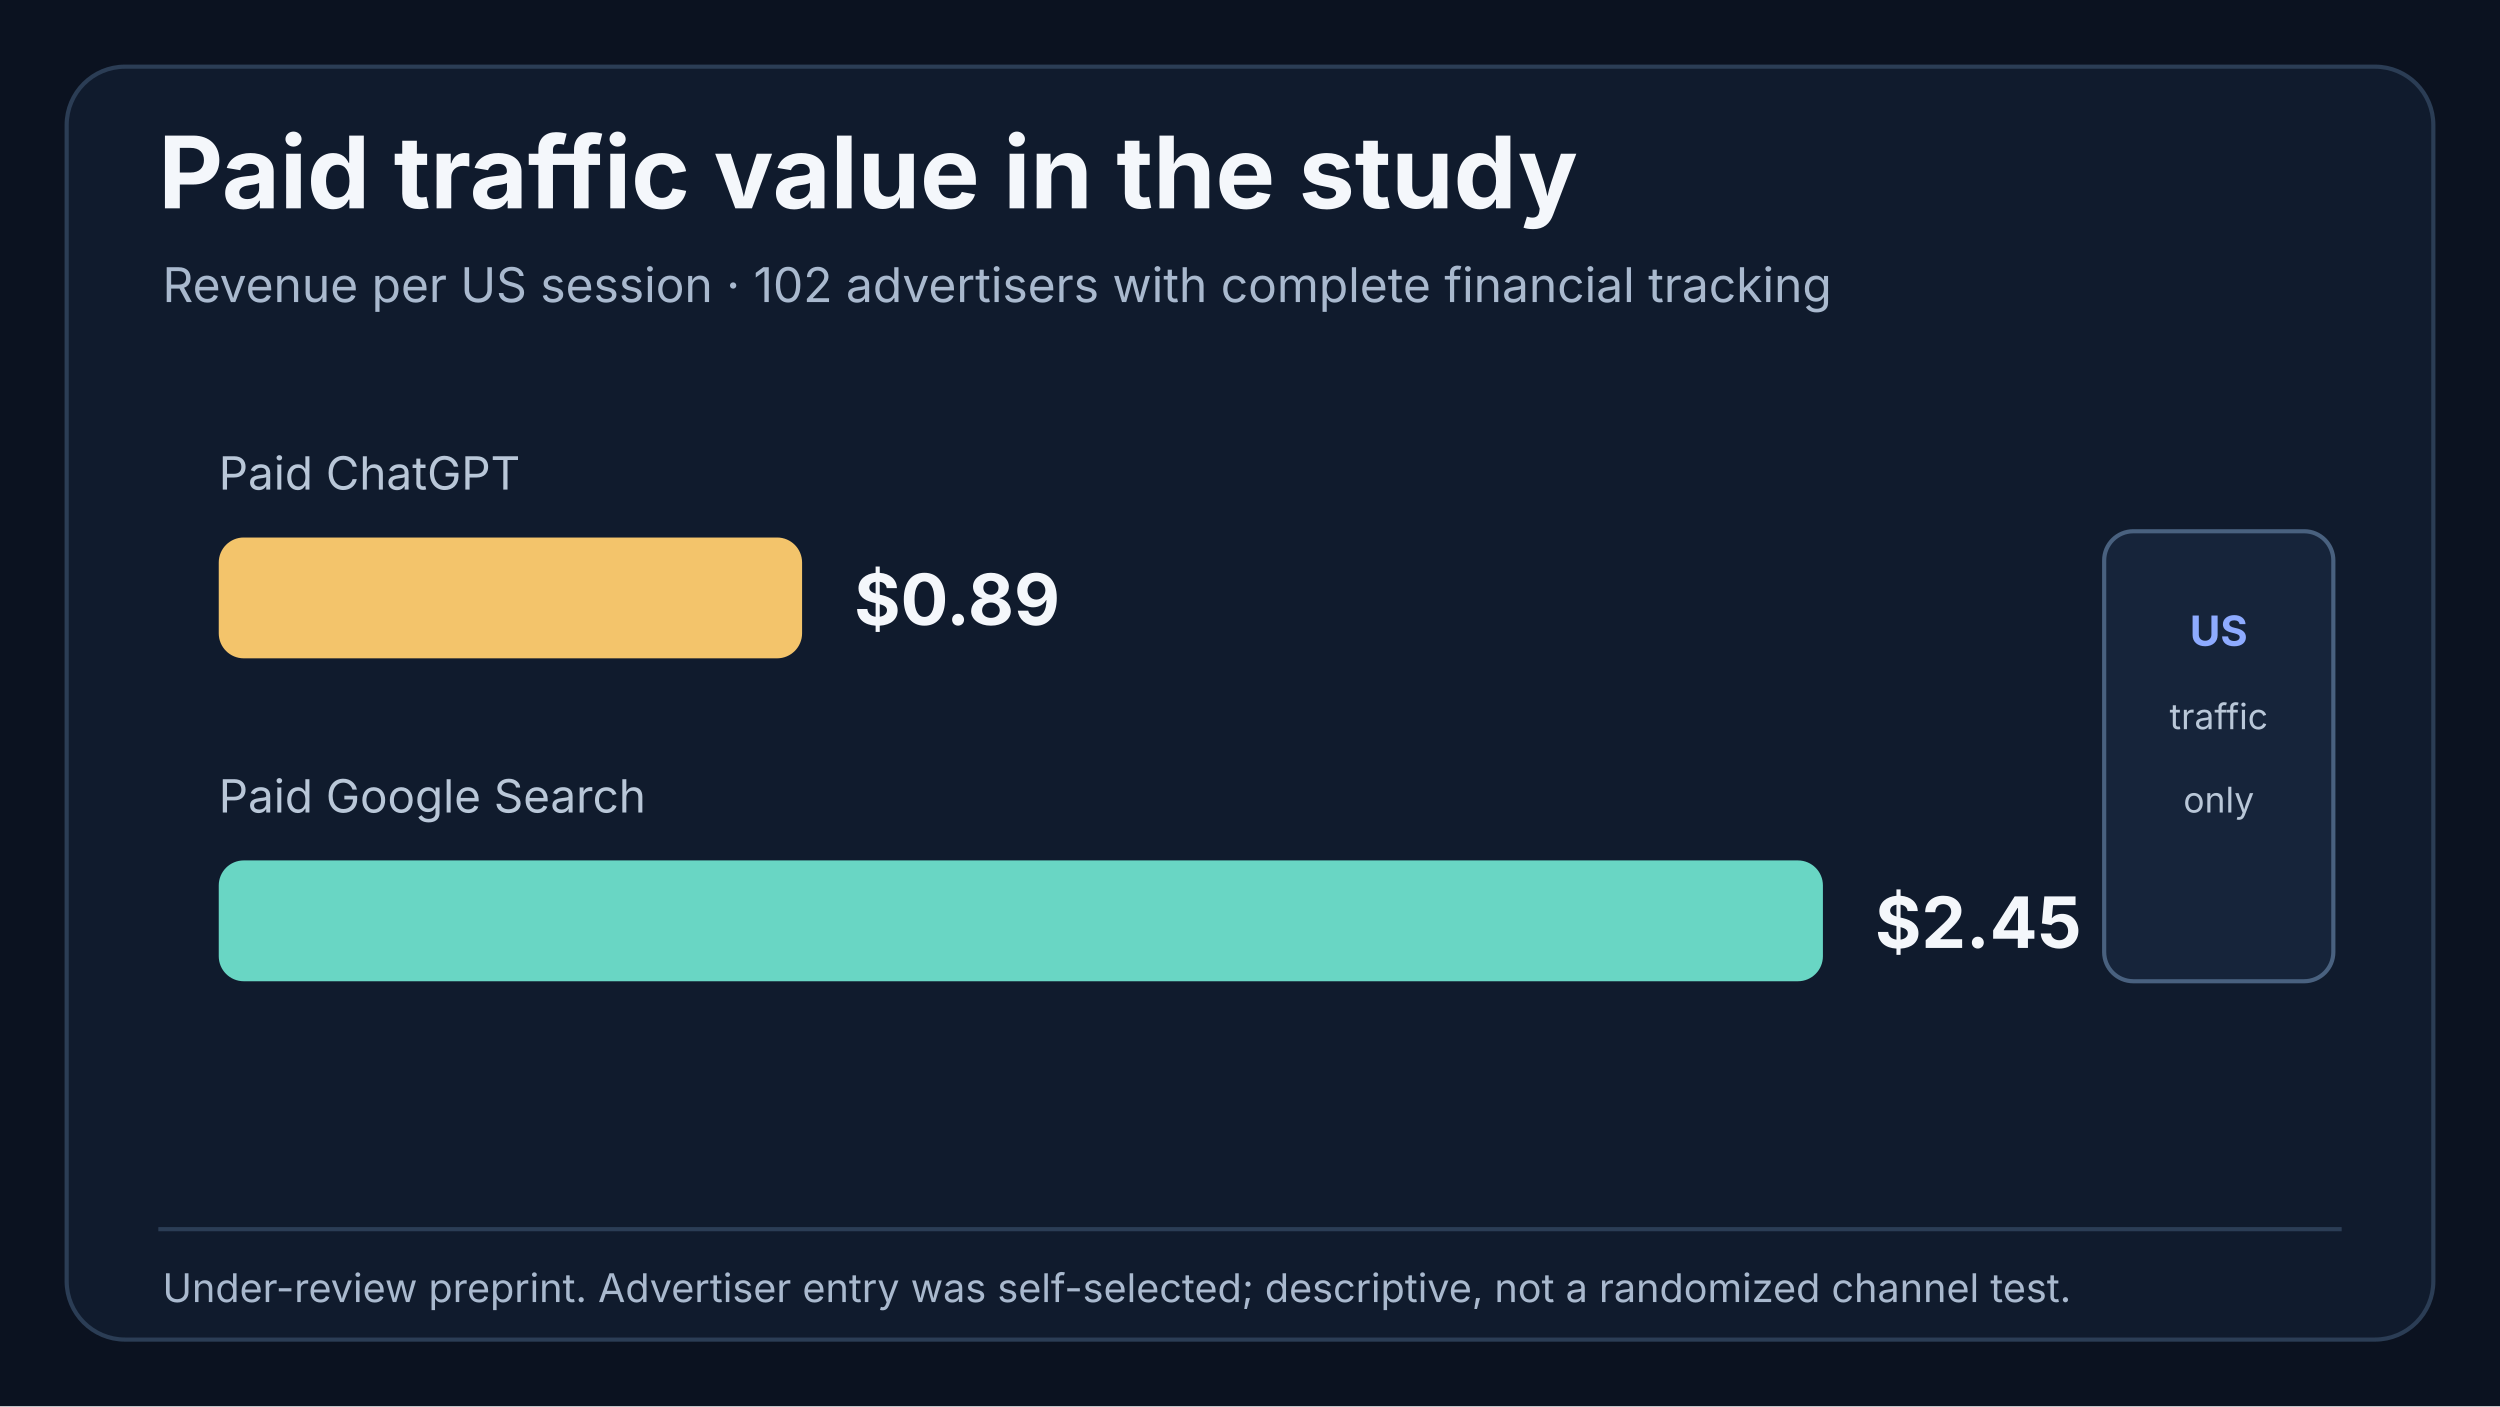
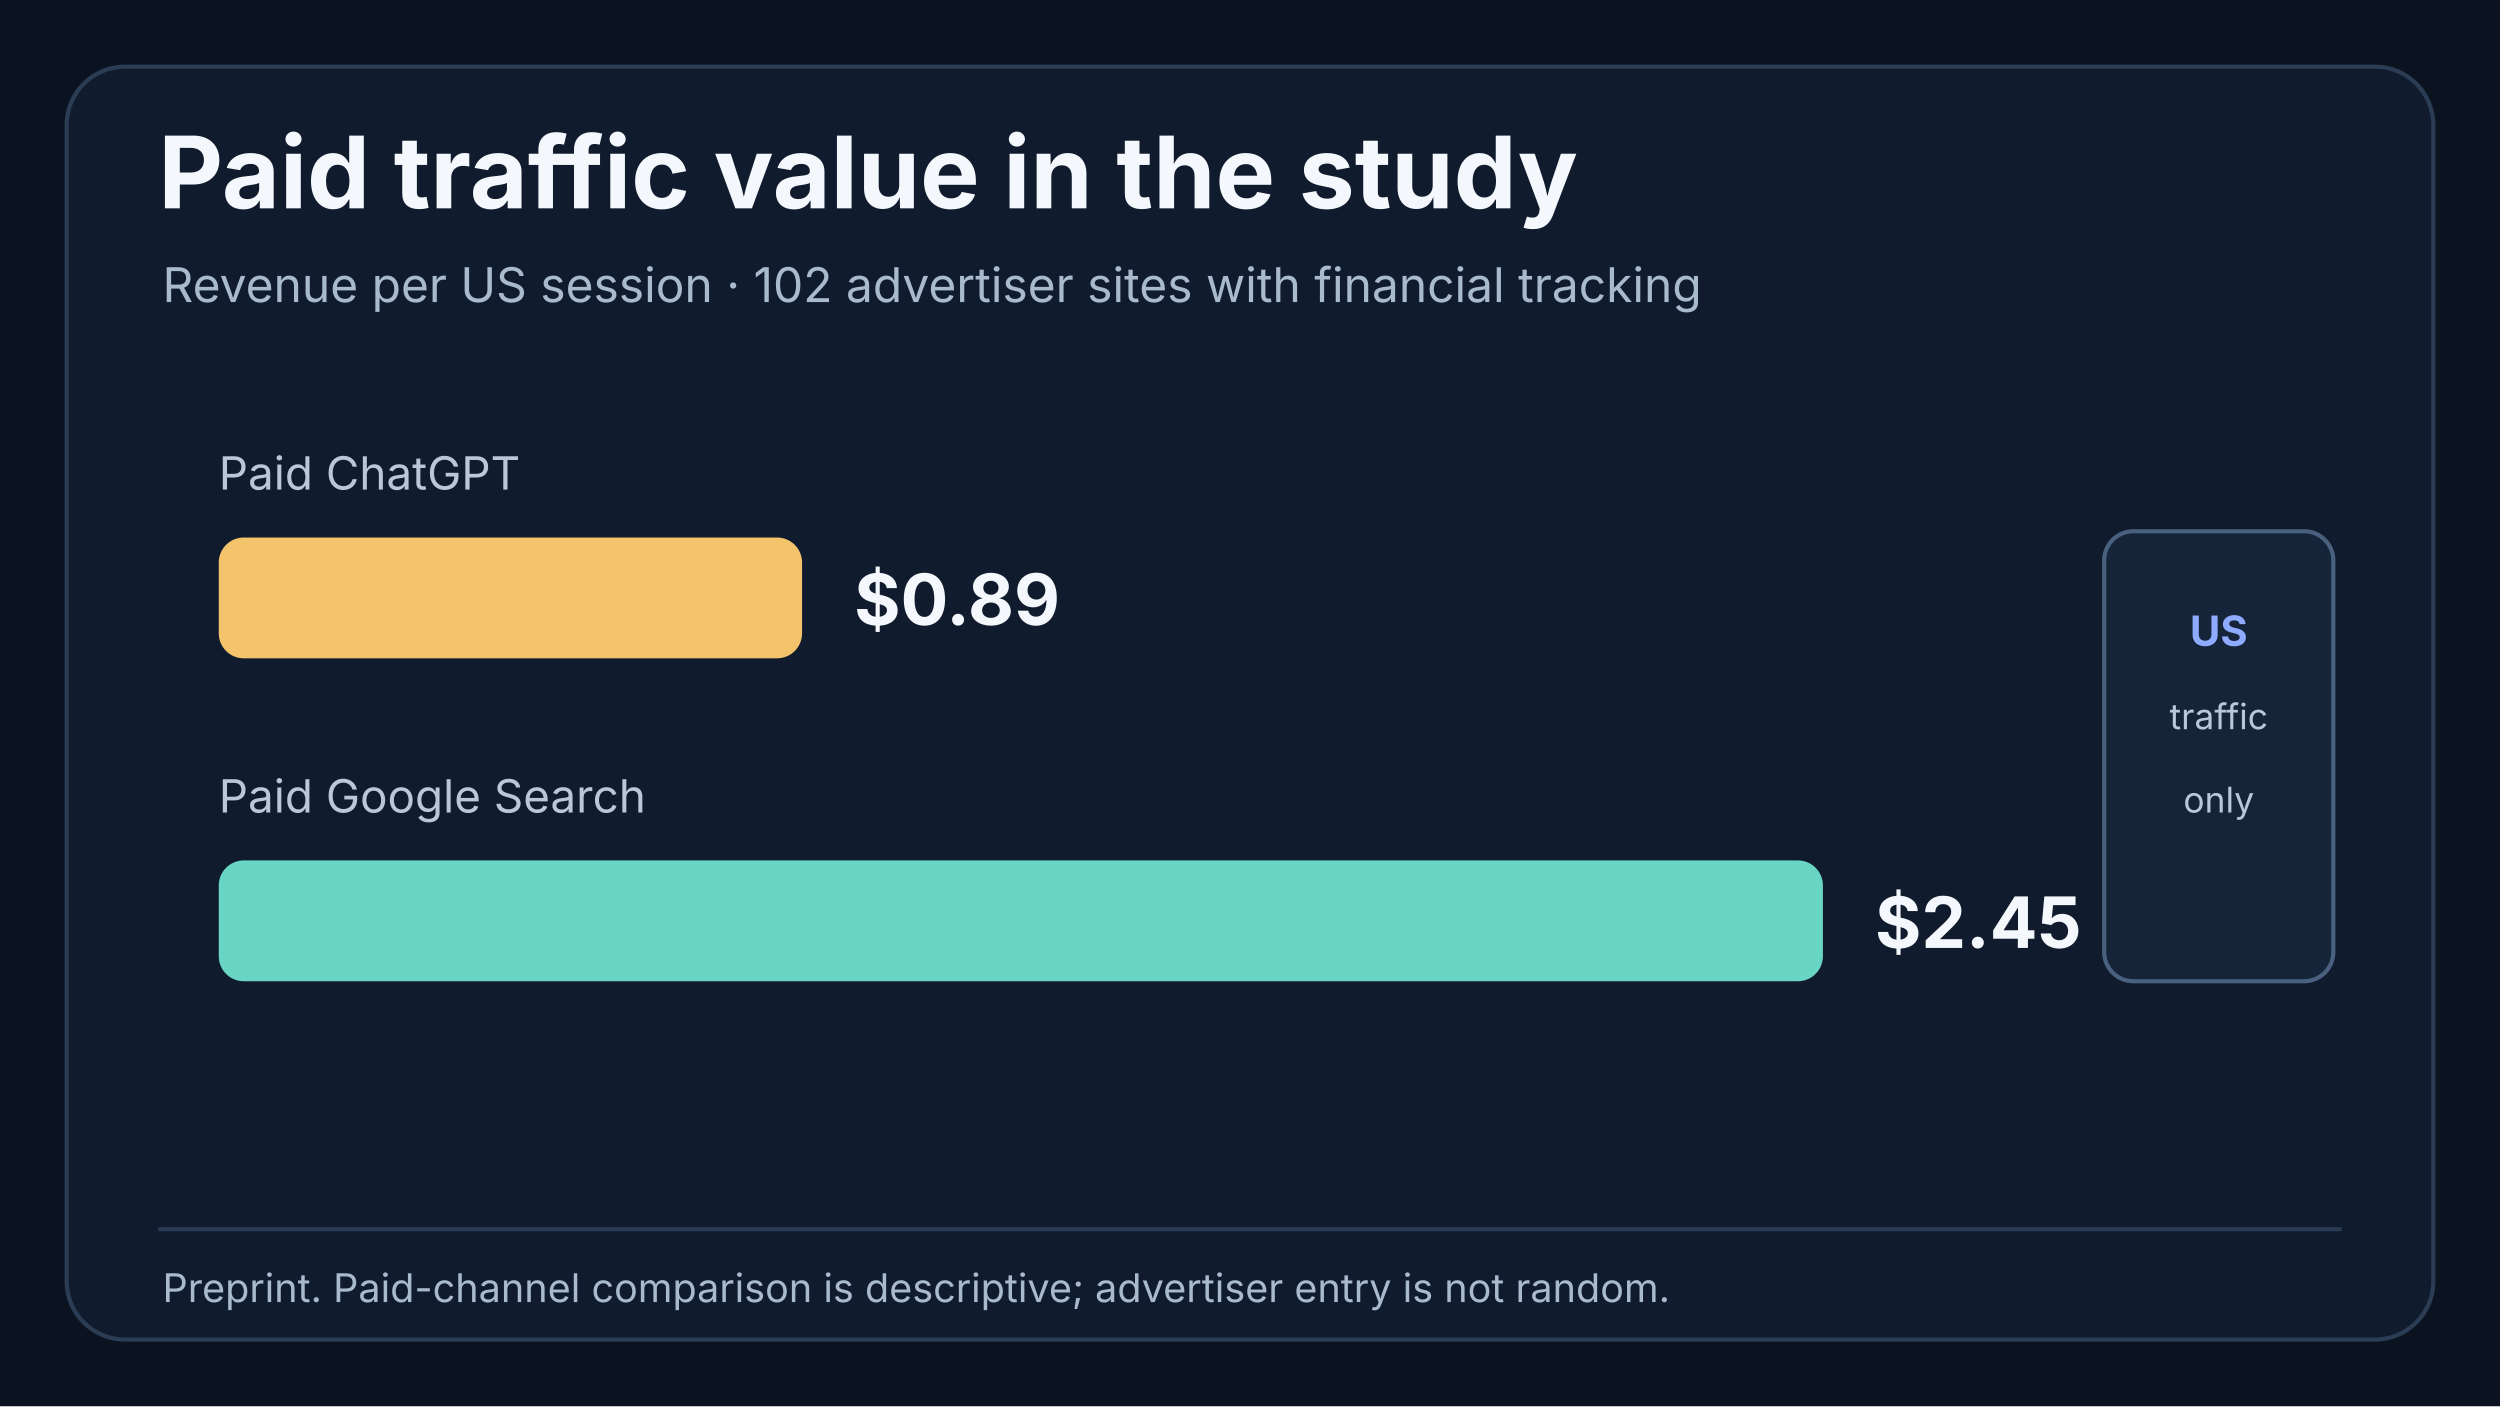
<svg xmlns="http://www.w3.org/2000/svg" width="1200" height="675" viewBox="0 0 1200 675">
  <rect width="1200" height="675" fill="#0b1220" />
  <rect x="32" y="32" width="1136" height="611" rx="28" fill="#101b2d" stroke="#2b3d55" stroke-width="2" />
  <text x="76" y="100" fill="#f4f7fb" font-family="Inter,Arial,sans-serif" font-size="48" font-weight="700">Paid traffic value in the study</text>
-   <text x="78" y="145" fill="#a9b9ce" font-family="Inter,Arial,sans-serif" font-size="23">Revenue per US session · 102 advertisers with complete financial tracking</text>
+   <text x="78" y="145" fill="#a9b9ce" font-family="Inter,Arial,sans-serif" font-size="23">Revenue per US session · 102 advertiser sites with financial tracking</text>
  <g font-family="Inter,Arial,sans-serif">
    <text x="105" y="235" fill="#b9c7d8" font-size="22">Paid ChatGPT</text>
    <rect x="105" y="258" width="280" height="58" rx="12" fill="#f3c46b" />
    <text x="410" y="300" fill="#f4f7fb" font-size="34" font-weight="700">$0.89</text>
    <text x="105" y="390" fill="#b9c7d8" font-size="22">Paid Google Search</text>
    <rect x="105" y="413" width="770" height="58" rx="12" fill="#69d6c4" />
    <text x="900" y="455" fill="#f4f7fb" font-size="34" font-weight="700">$2.45</text>
    <rect x="1010" y="255" width="110" height="216" rx="14" fill="#16243a" stroke="#49617f" stroke-width="2" />
    <text x="1065" y="310" text-anchor="middle" fill="#8eabff" font-size="20" font-weight="700">US</text>
    <text x="1065" y="350" text-anchor="middle" fill="#b9c7d8" font-size="17">traffic</text>
    <text x="1065" y="390" text-anchor="middle" fill="#b9c7d8" font-size="17">only</text>
  </g>
  <line x1="76" y1="590" x2="1124" y2="590" stroke="#2b3d55" stroke-width="2" />
-   <text x="78" y="625" fill="#a9b9ce" font-family="Inter,Arial,sans-serif" font-size="19">Under-review preprint. Advertiser entry was self-selected; descriptive, not a randomized channel test.</text>
+   <text x="78" y="625" fill="#a9b9ce" font-family="Inter,Arial,sans-serif" font-size="19">Preprint. Paid-channel comparison is descriptive; advertiser entry is not random.</text>
</svg>
